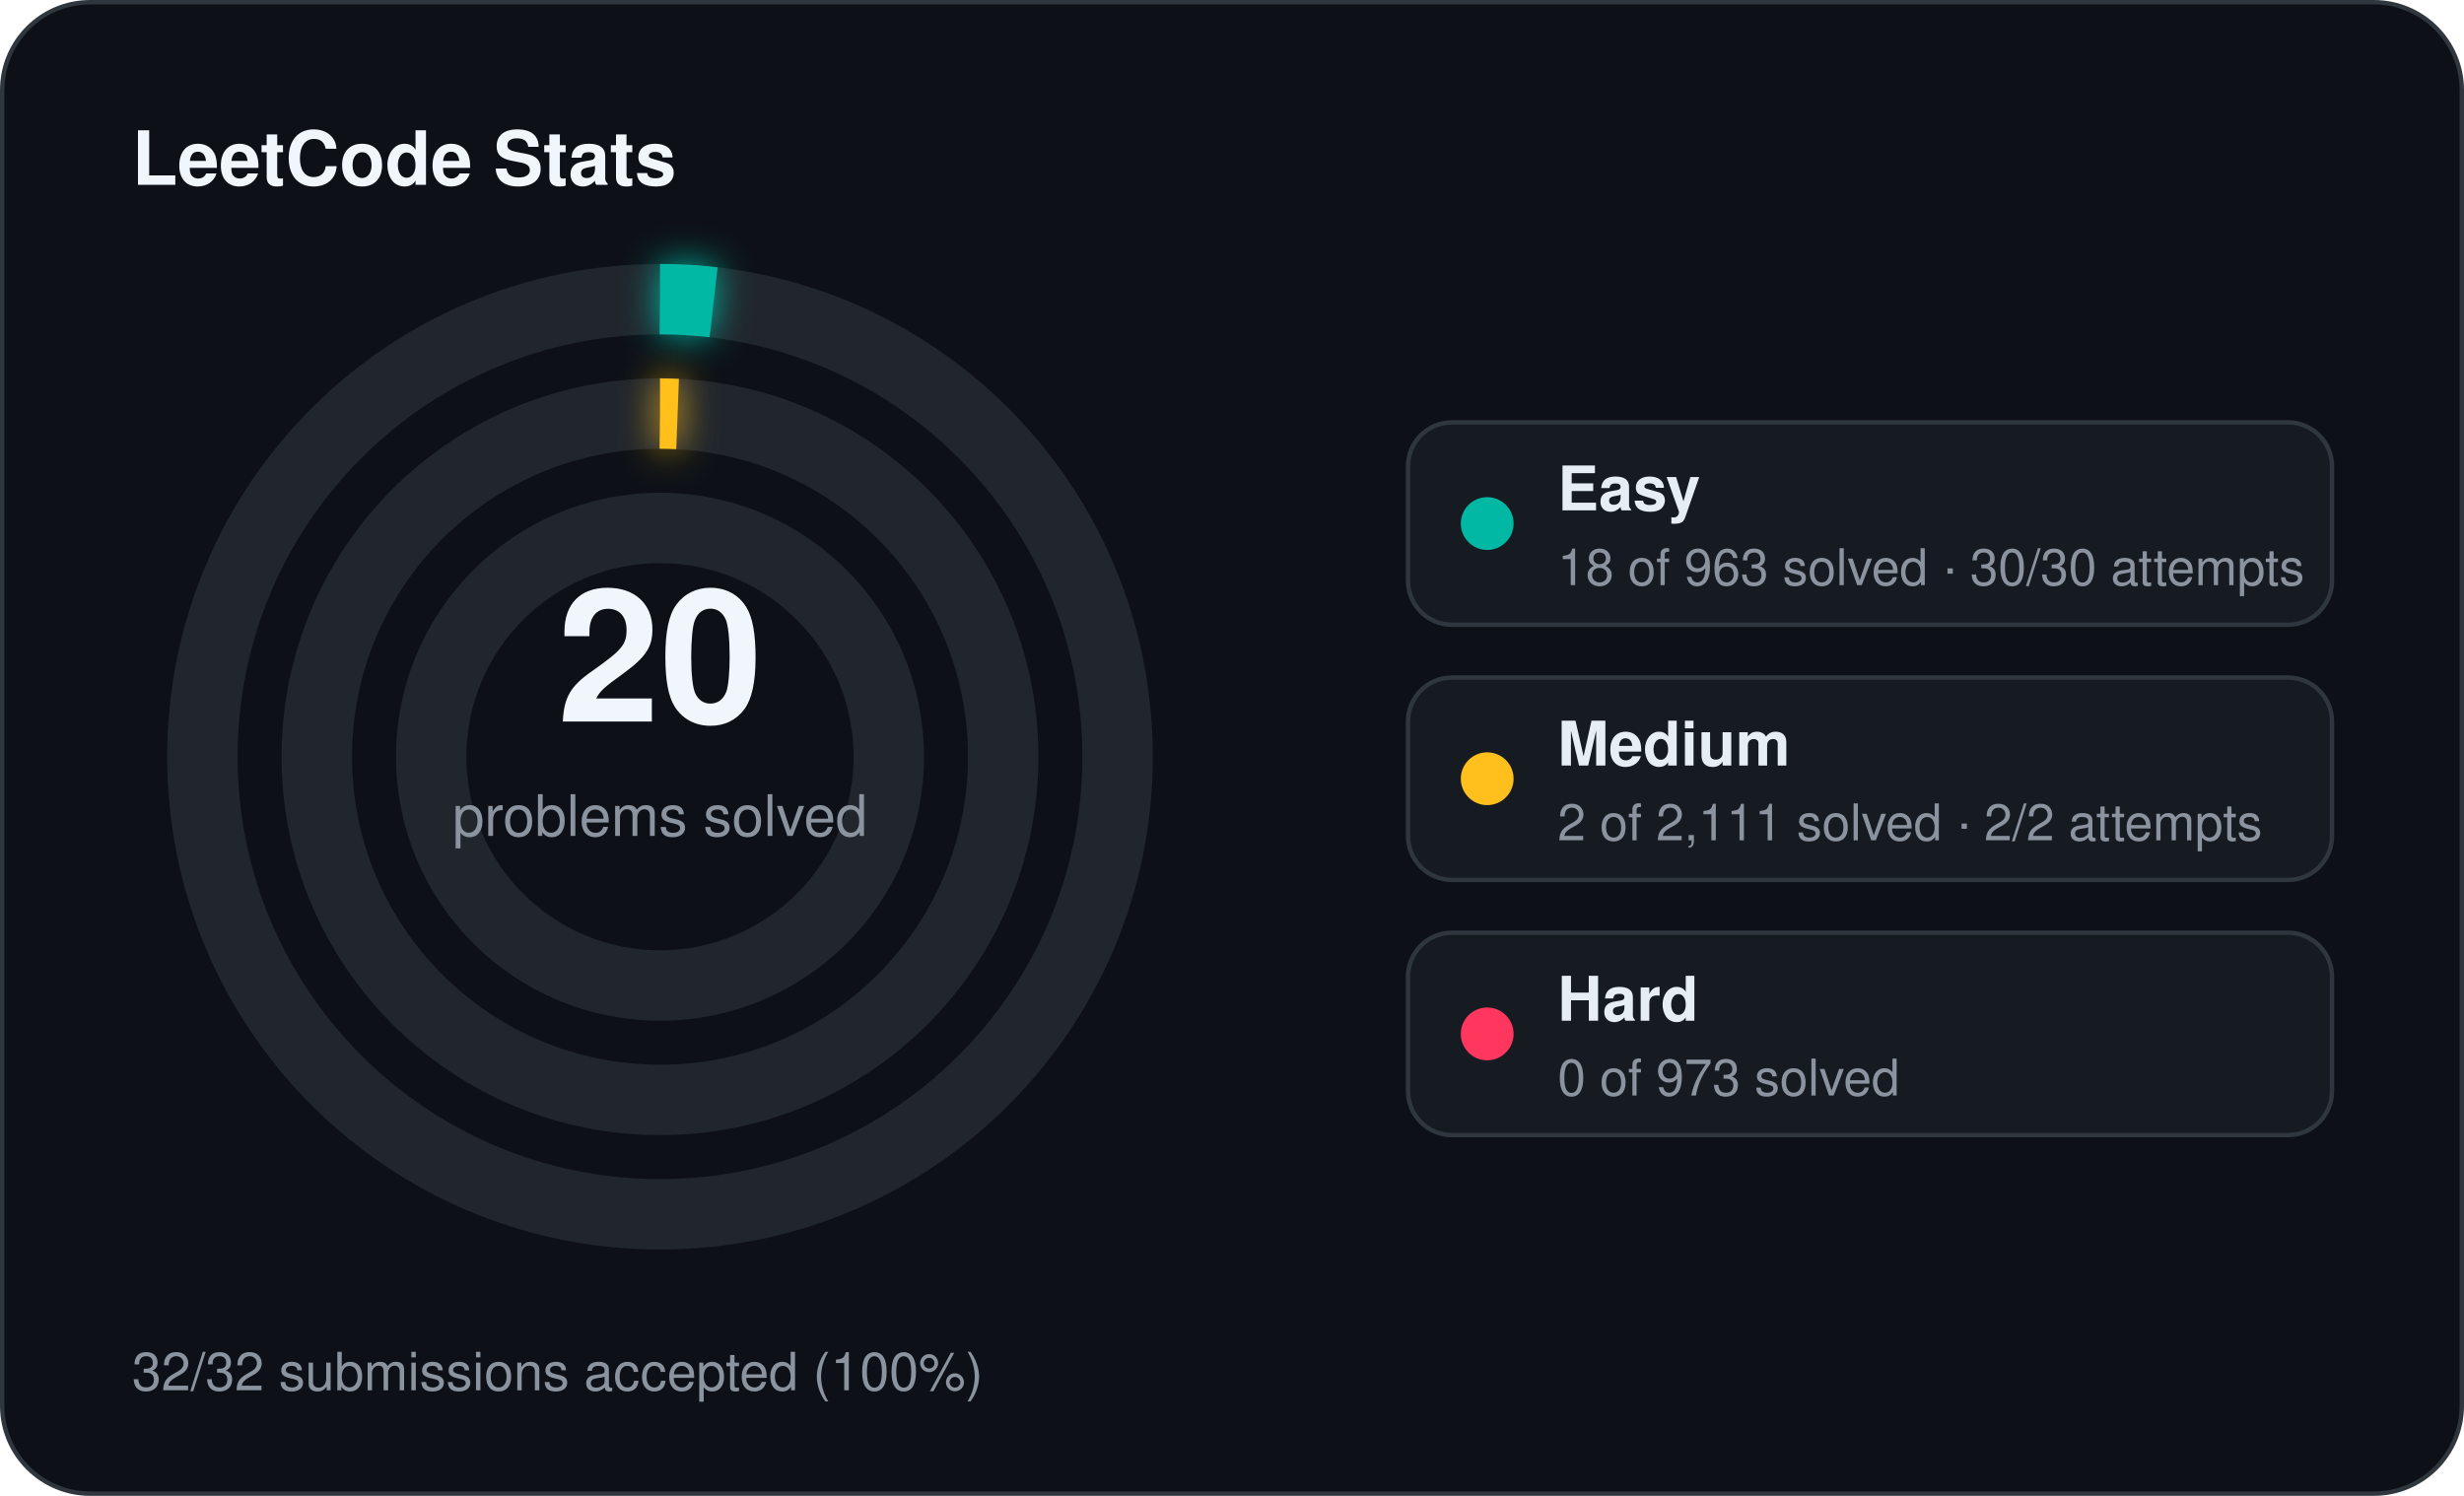
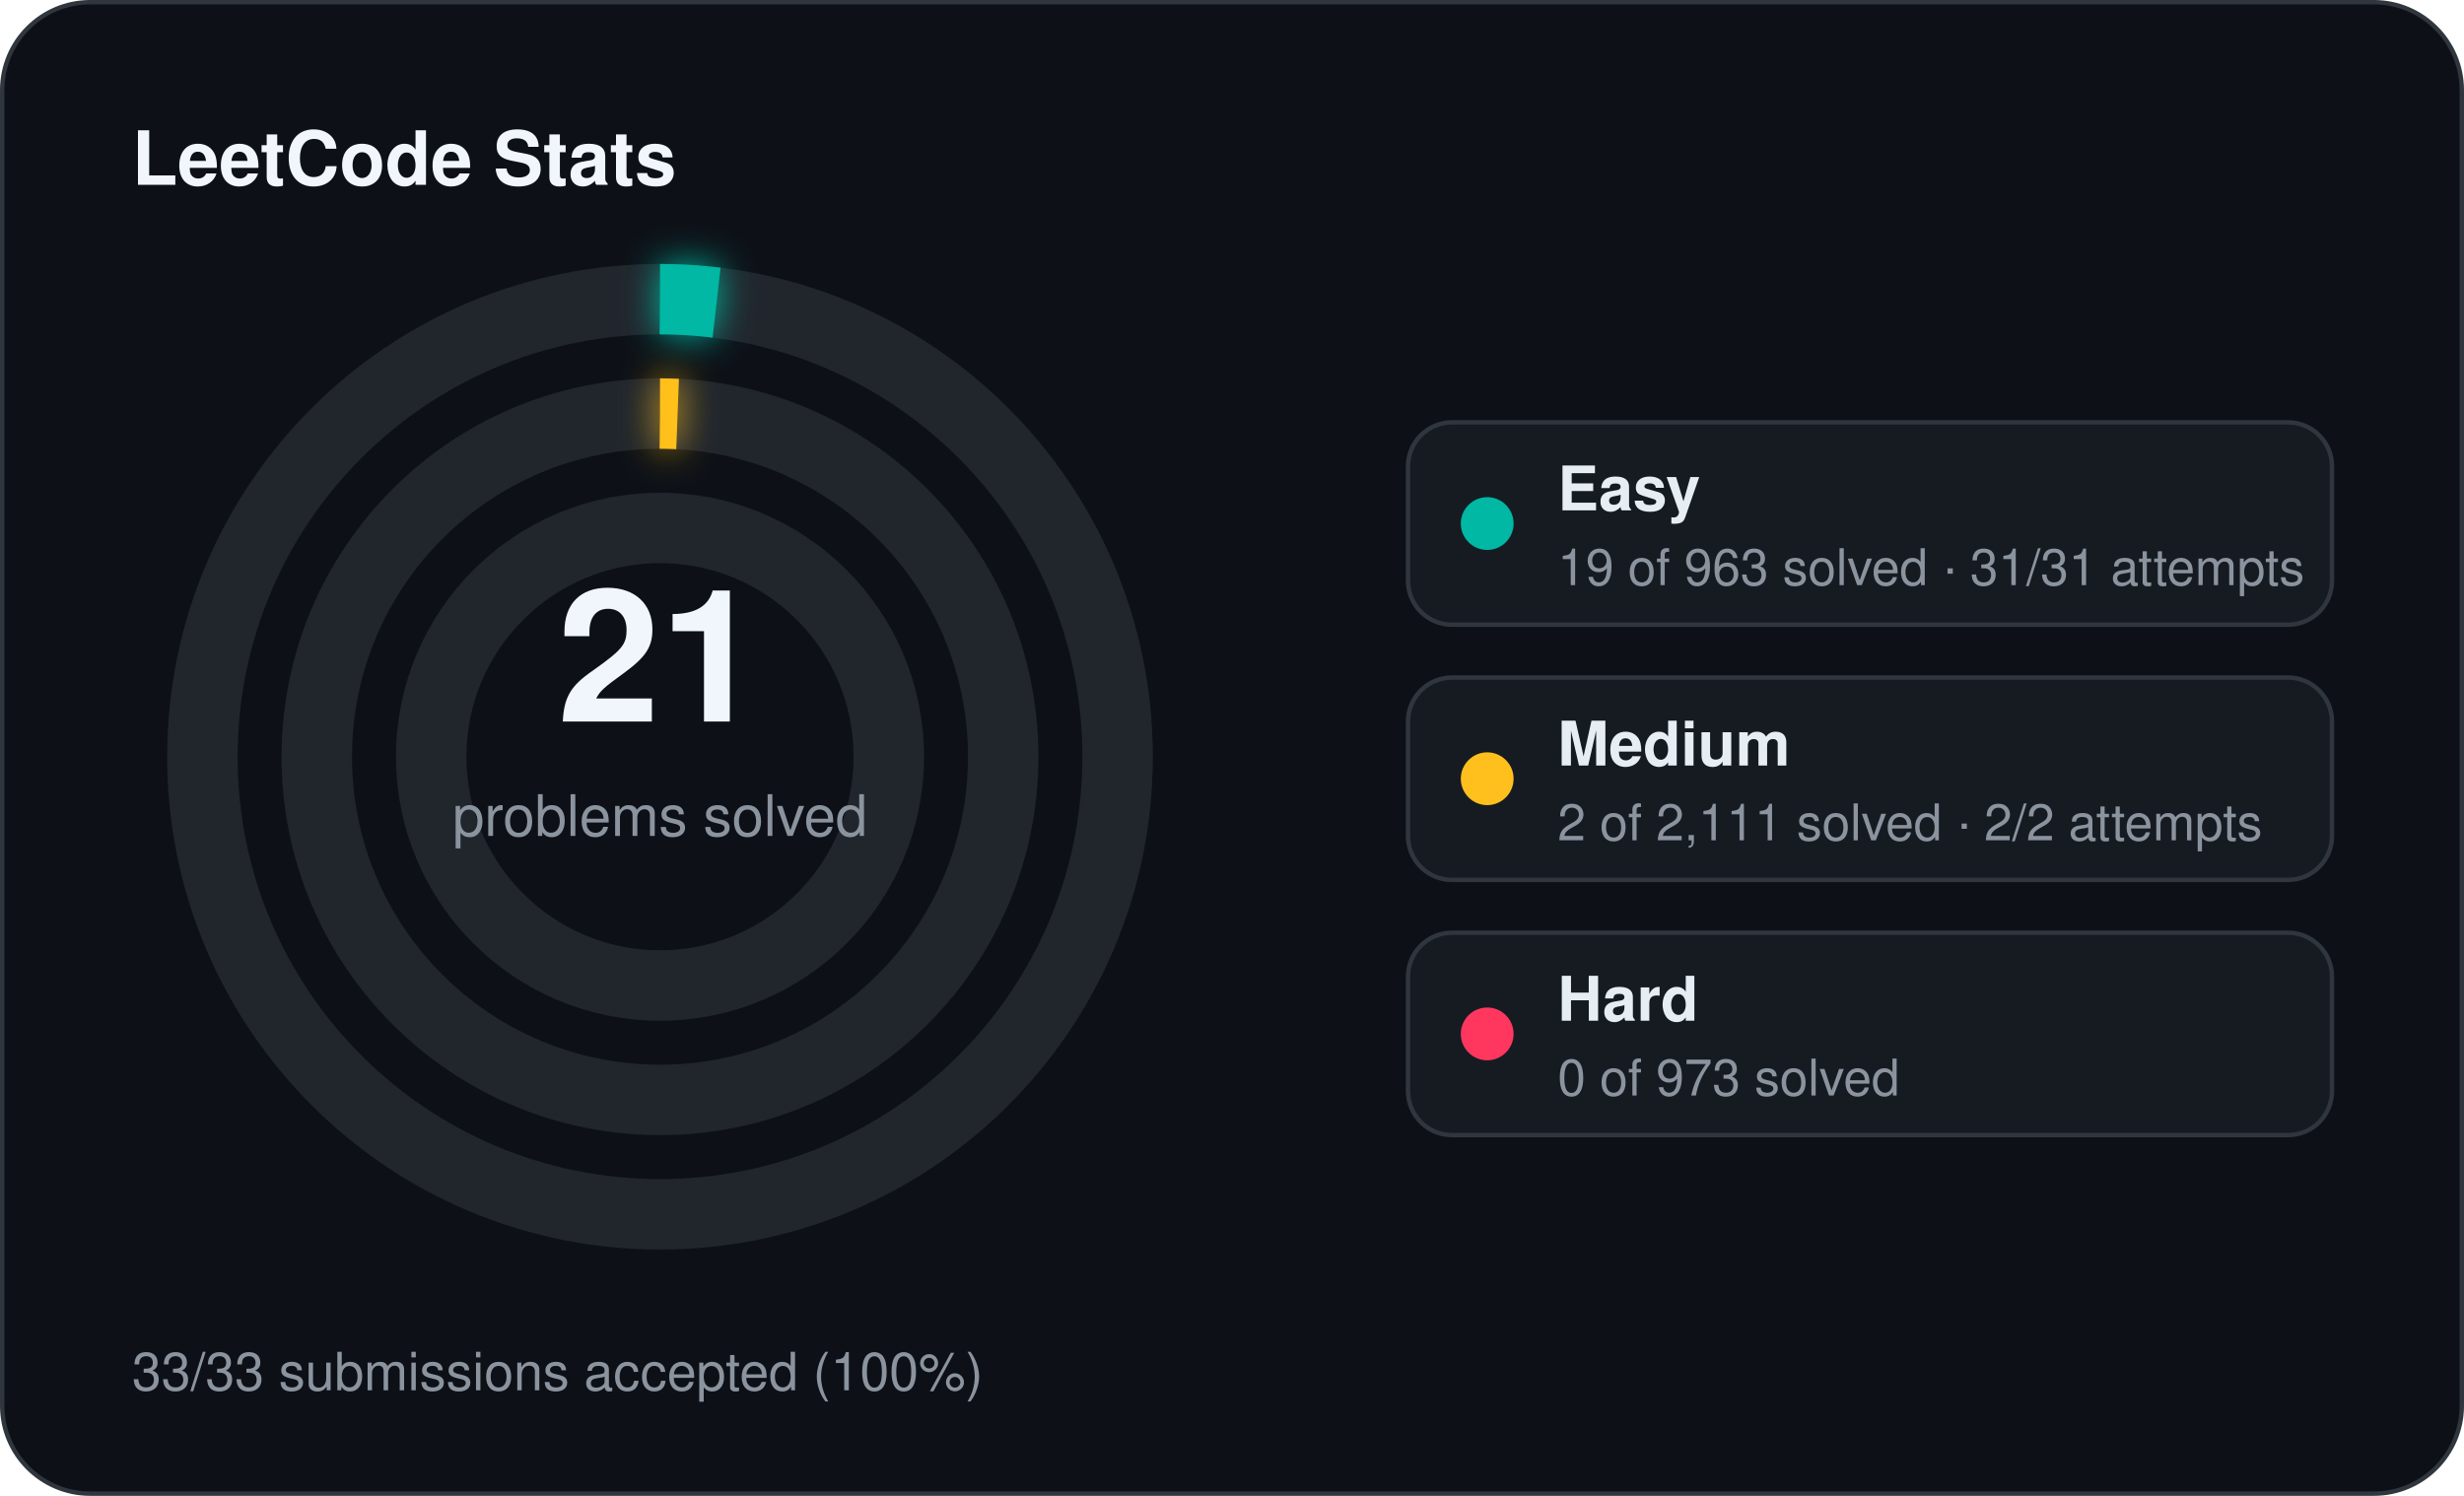
<svg xmlns="http://www.w3.org/2000/svg" width="560" height="340" viewBox="0 0 560 340">
  <defs>
    <filter id="stats-glow" x="-60%" y="-60%" width="220%" height="220%">
      <feGaussianBlur stdDeviation="4" result="blur" />
      <feMerge>
        <feMergeNode in="blur" />
        <feMergeNode in="SourceGraphic" />
      </feMerge>
    </filter>
  </defs>
  <rect x="0.5" y="0.5" width="559" height="339" rx="20" fill="#0d1117" stroke="#30363d" stroke-width="1" />
  <text x="30" y="42" fill="#f0f6fc" font-family="Segoe UI, Helvetica, Arial, sans-serif" font-size="17" font-weight="700">LeetCode Stats</text>
  <circle cx="150" cy="172" r="104" fill="none" stroke="#21262d" stroke-width="16" />
-   <circle cx="150" cy="172" r="104" fill="none" stroke="#00b8a3" stroke-width="16" stroke-linecap="butt" stroke-dasharray="12.21 653.45" transform="rotate(-90 150 172)" filter="url(#stats-glow)" />
+   <circle cx="150" cy="172" r="104" fill="none" stroke="#00b8a3" stroke-width="16" stroke-linecap="butt" stroke-dasharray="12.89 653.45" transform="rotate(-90 150 172)" filter="url(#stats-glow)" />
  <circle cx="150" cy="172" r="78" fill="none" stroke="#21262d" stroke-width="16" />
  <circle cx="150" cy="172" r="78" fill="none" stroke="#ffc01e" stroke-width="16" stroke-linecap="butt" stroke-dasharray="4.00 490.09" transform="rotate(-90 150 172)" filter="url(#stats-glow)" />
  <circle cx="150" cy="172" r="52" fill="none" stroke="#21262d" stroke-width="16" />
-   <text x="150" y="164" text-anchor="middle" fill="#f0f6fc" font-family="Segoe UI, Helvetica, Arial, sans-serif" font-size="42" font-weight="700">20</text>
+   <text x="150" y="164" text-anchor="middle" fill="#f0f6fc" font-family="Segoe UI, Helvetica, Arial, sans-serif" font-size="42" font-weight="700">21</text>
  <text x="150" y="190" text-anchor="middle" fill="#8b949e" font-family="Segoe UI, Helvetica, Arial, sans-serif" font-size="13">problems solved</text>
  <rect x="320" y="96" width="210" height="46" rx="10" fill="#161b22" stroke="#30363d" stroke-width="1" />
  <circle cx="338" cy="119" r="6" fill="#00b8a3" />
  <text x="354" y="116" fill="#e6edf3" font-family="Segoe UI, Helvetica, Arial, sans-serif" font-size="14" font-weight="600">Easy</text>
-   <text x="354" y="133" fill="#8b949e" font-family="Segoe UI, Helvetica, Arial, sans-serif" font-size="11.5">18 of 963 solved · 30/30 attempts</text>
+   <text x="354" y="133" fill="#8b949e" font-family="Segoe UI, Helvetica, Arial, sans-serif" font-size="11.5">19 of 963 solved · 31/31 attempts</text>
  <rect x="320" y="154" width="210" height="46" rx="10" fill="#161b22" stroke="#30363d" stroke-width="1" />
  <circle cx="338" cy="177" r="6" fill="#ffc01e" />
  <text x="354" y="174" fill="#e6edf3" font-family="Segoe UI, Helvetica, Arial, sans-serif" font-size="14" font-weight="600">Medium</text>
  <text x="354" y="191" fill="#8b949e" font-family="Segoe UI, Helvetica, Arial, sans-serif" font-size="11.5">2 of 2,111 solved · 2/2 attempts</text>
  <rect x="320" y="212" width="210" height="46" rx="10" fill="#161b22" stroke="#30363d" stroke-width="1" />
  <circle cx="338" cy="235" r="6" fill="#ff375f" />
  <text x="354" y="232" fill="#e6edf3" font-family="Segoe UI, Helvetica, Arial, sans-serif" font-size="14" font-weight="600">Hard</text>
  <text x="354" y="249" fill="#8b949e" font-family="Segoe UI, Helvetica, Arial, sans-serif" font-size="11.5">0 of 973 solved</text>
-   <text x="30" y="316" fill="#8b949e" font-family="Segoe UI, Helvetica, Arial, sans-serif" font-size="12">32/32 submissions accepted (100%)</text>
+   <text x="30" y="316" fill="#8b949e" font-family="Segoe UI, Helvetica, Arial, sans-serif" font-size="12">33/33 submissions accepted (100%)</text>
</svg>
